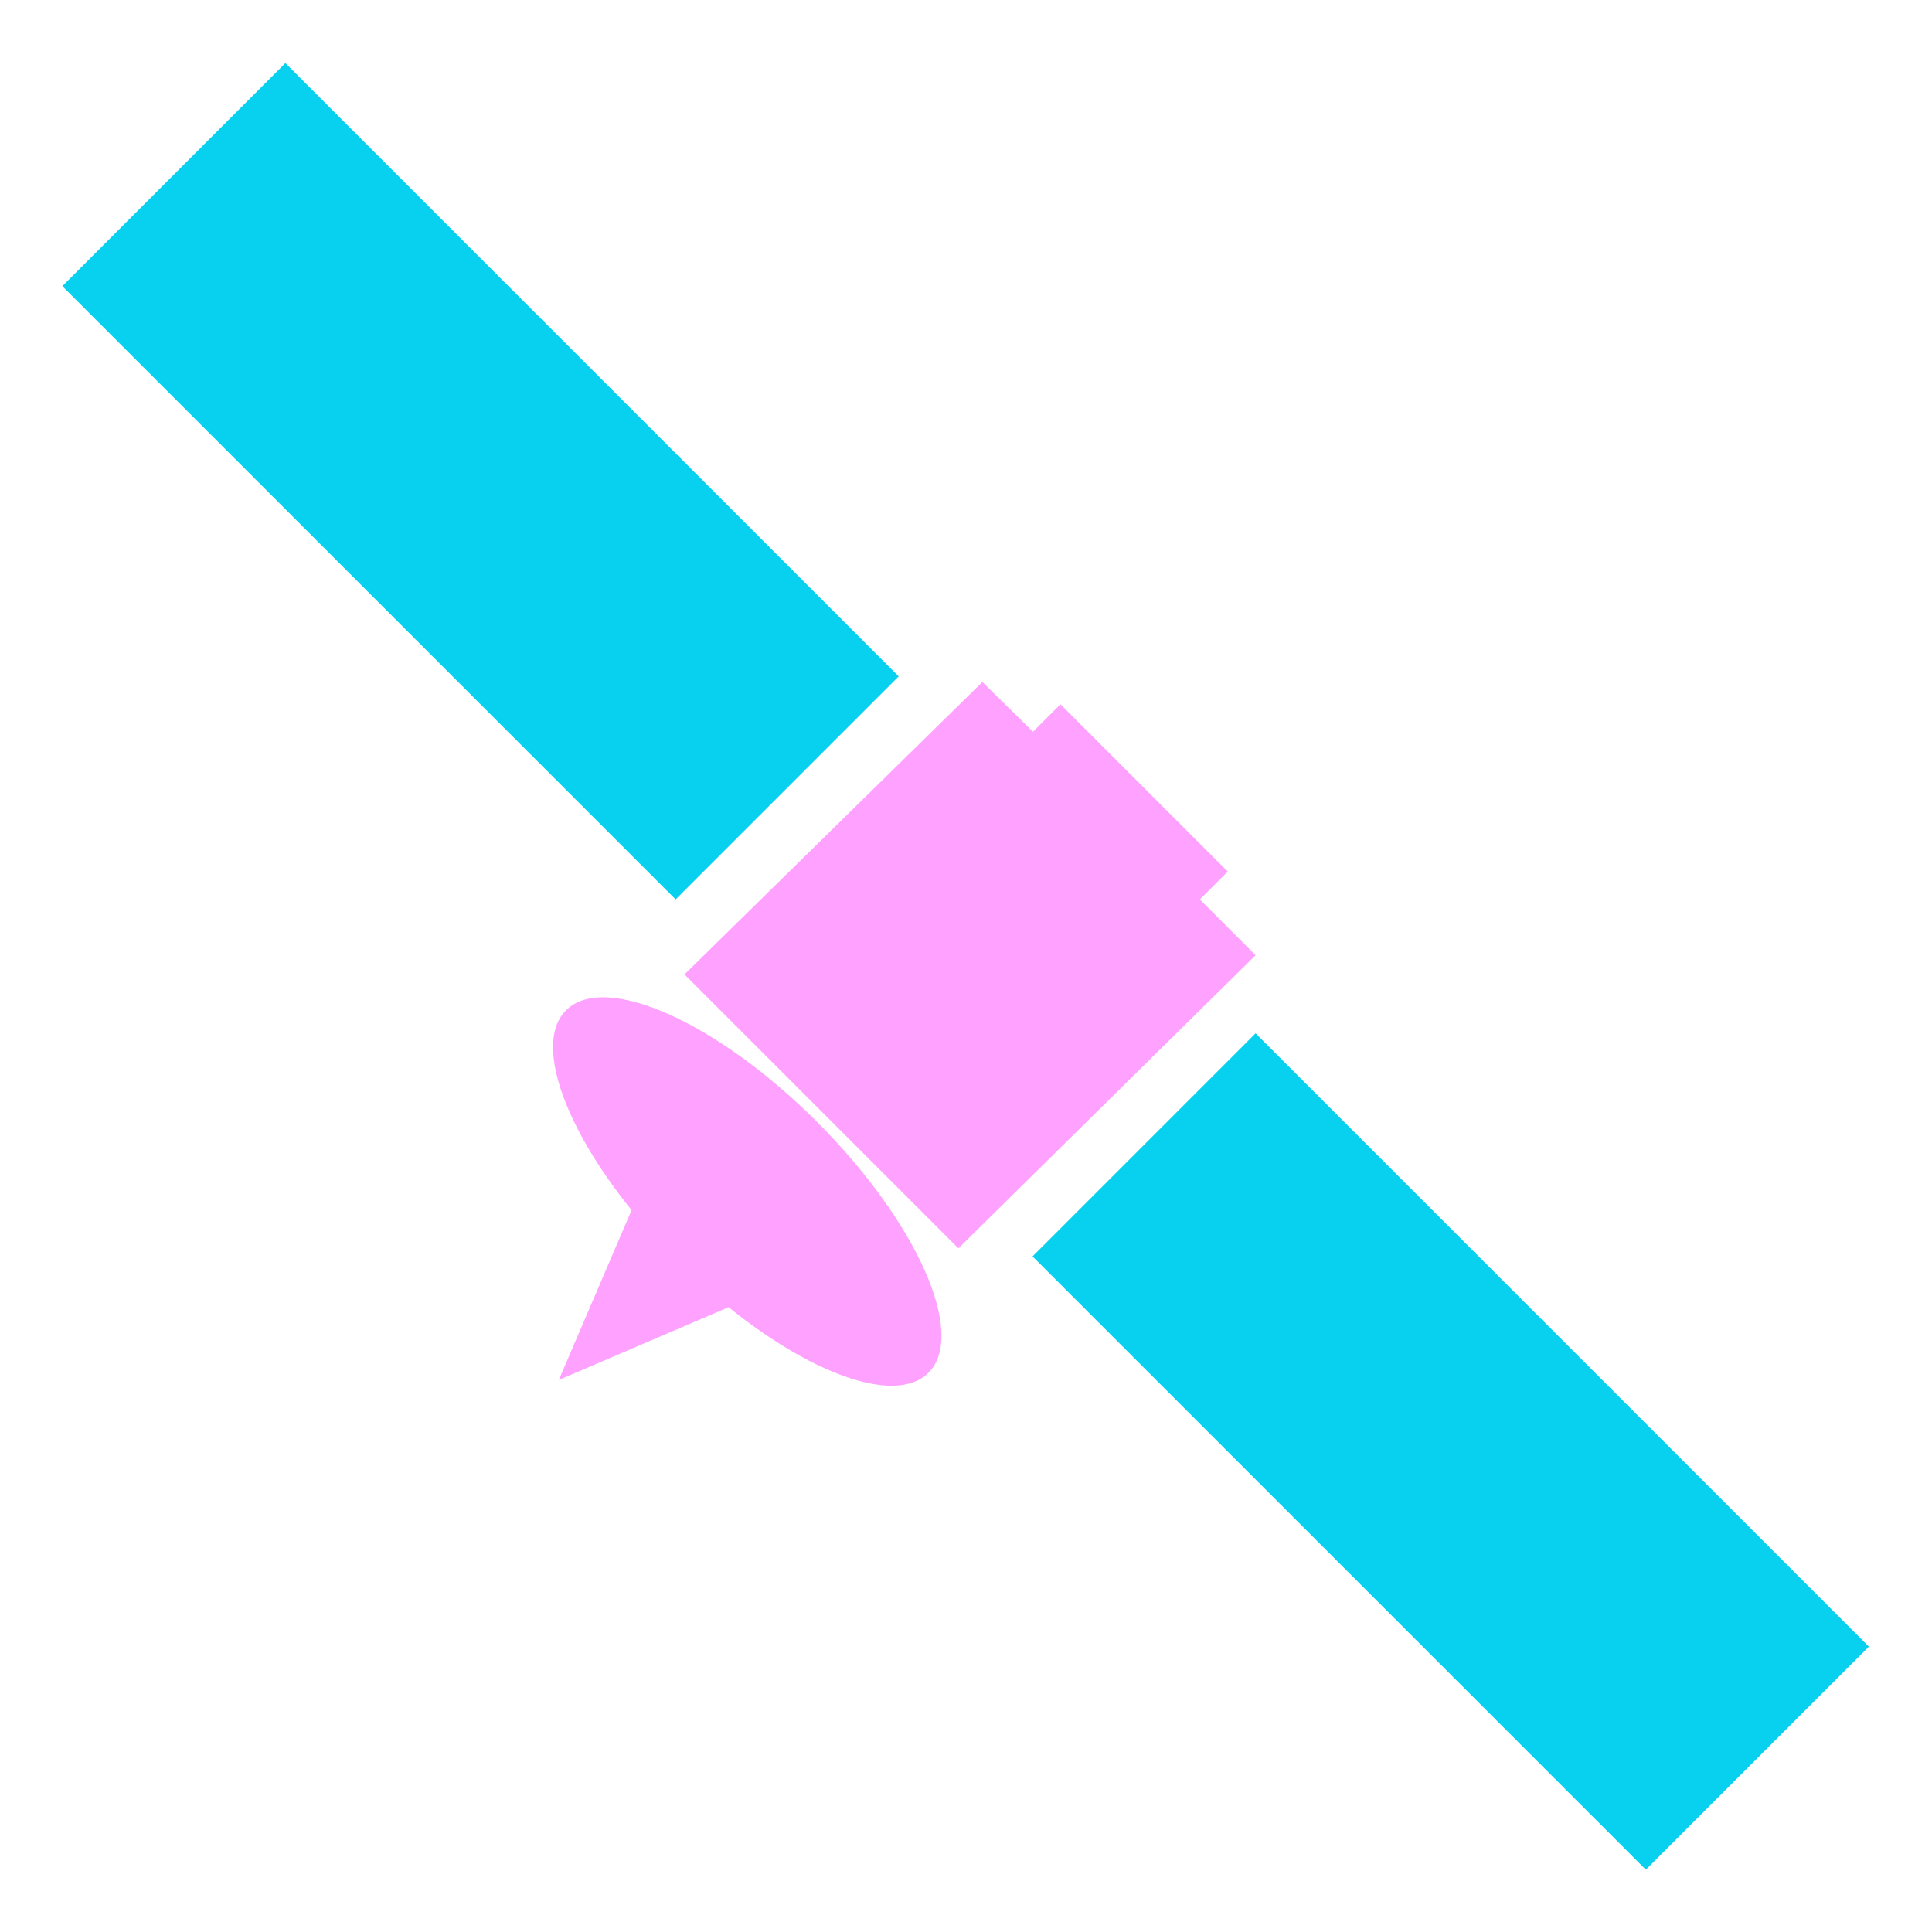
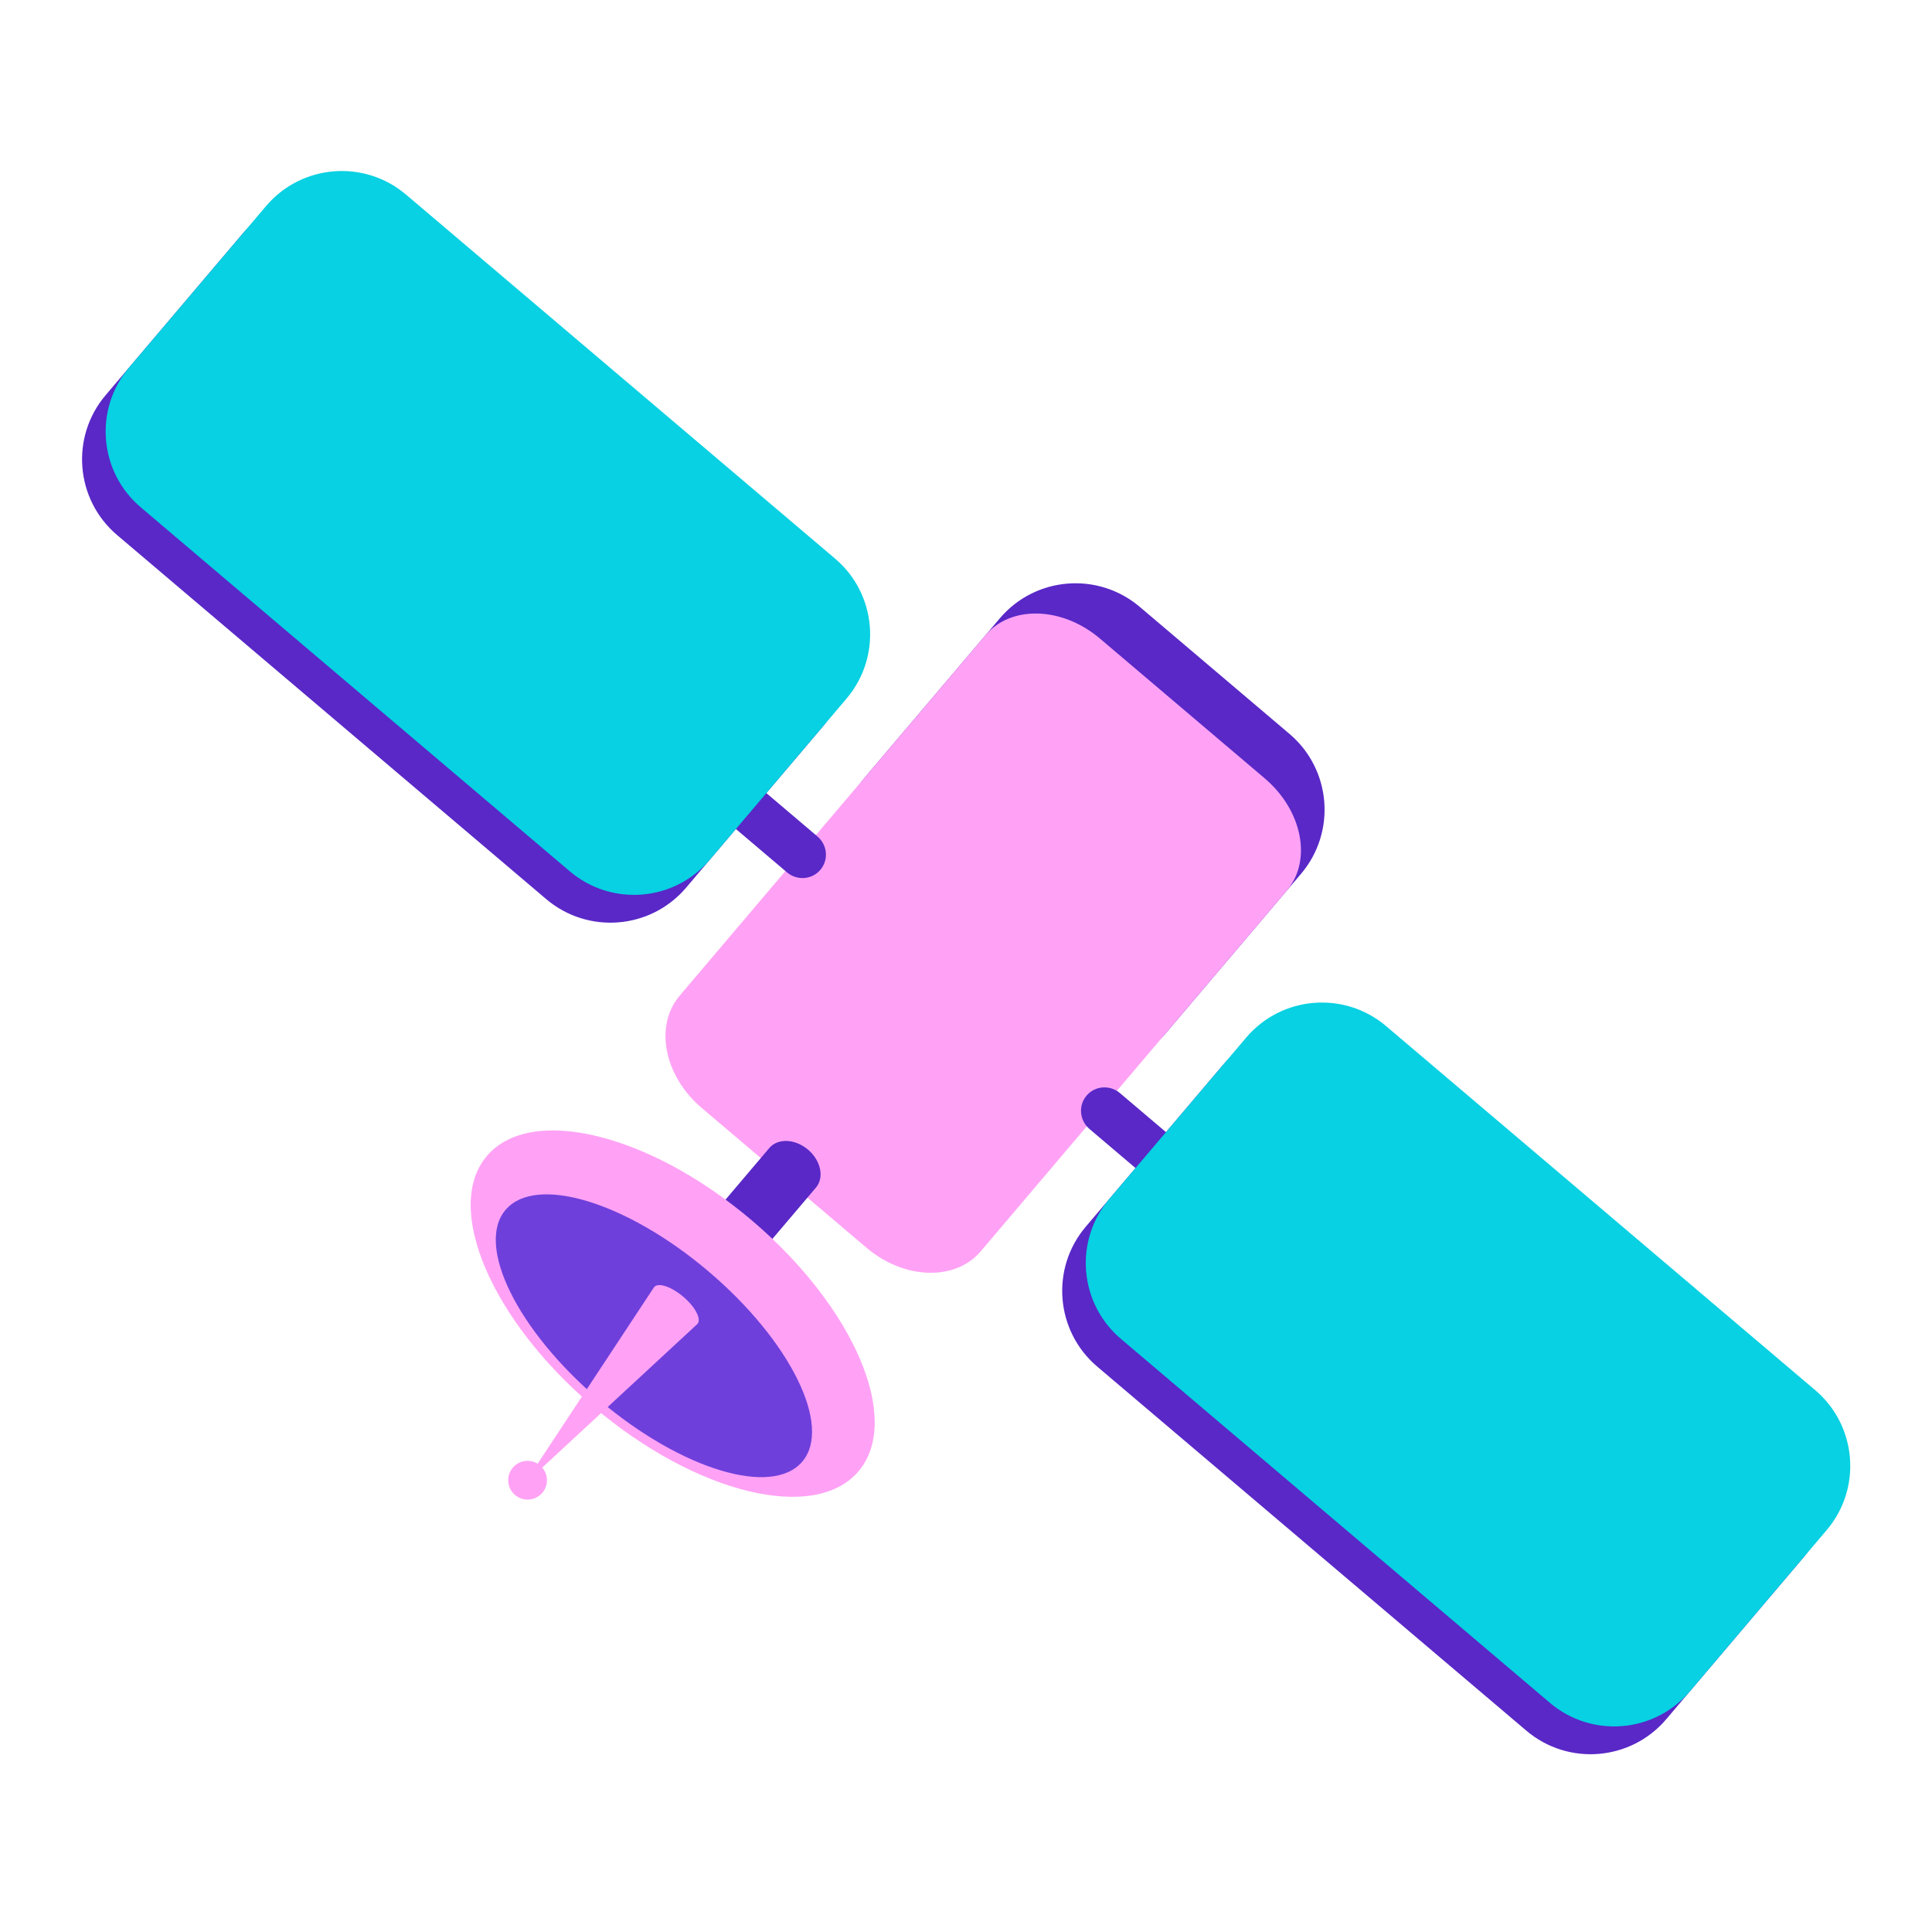
- <svg xmlns="http://www.w3.org/2000/svg" width="410" height="410" viewBox="0 0 108.479 108.479" version="1.1" id="svg4521">
-   <defs id="defs4515" />
-   <g id="layer1" transform="translate(0,-188.5208)">
-     <path d="M 70.5,246.539 104.936,280.975 92.411,293.5 57.975,259.065 Z" id="path6" style="stroke-width:0.265;fill:#07d1ef;fill-opacity:1" />
-     <path d="m 52.133,265.597 c -2.161,2.161 -8.469,-0.642 -14.089,-6.262 -5.62,-5.62 -8.423,-11.927 -6.262,-14.089 2.161,-2.161 8.469,0.642 14.089,6.262 5.62,5.62 8.423,11.927 6.262,14.089 z" id="path22" style="stroke-width:0.265;fill:#ffa2ff;fill-opacity:1" />
-     <path d="m 55.16,226.812 2.841,2.794 1.542,-1.542 9.392,9.392 -1.566,1.566 3.131,3.131 -16.687,16.46 -15.38,-15.38 z" id="path24" style="stroke-width:0.265;fill:#ffa2ff;fill-opacity:1" />
-     <path d="M 16.025,192.061 50.461,226.497 37.936,239.022 3.5,204.587 Z" id="path30" style="stroke-width:0.265;fill:#07d1ef;fill-opacity:1" />
-     <path d="m 36.071,255.047 -4.696,10.956 10.956,-4.696" id="path20" style="stroke-width:0.265;fill:#ffa2ff;fill-opacity:1" />
-   </g>
+ <svg xmlns="http://www.w3.org/2000/svg" version="1.1" id="Layer_1" x="0px" y="0px" width="410px" height="410px" viewBox="0 0 410 410" enable-background="new 0 0 410 410" xml:space="preserve">
+   <path fill="#5928C7" d="M247.462,219.195c-7.53,8.874-20.828,9.965-29.702,2.436l-31.781-26.963  c-8.875-7.529-9.965-20.827-2.436-29.701l28.63-33.746c7.528-8.875,20.826-9.965,29.7-2.436l31.782,26.963  c8.874,7.529,9.966,20.827,2.436,29.701L247.462,219.195z" />
+   <path fill="#FFA2F5" d="M268.397,165.183l-34.977-29.673c-7.993-6.782-18.852-7.113-24.256-0.744l-13.064,15.399l-19.126,22.543  l-32.748,38.601c-5.404,6.368-3.309,17.027,4.685,23.81l34.976,29.673c7.995,6.782,18.852,7.114,24.256,0.744l32.747-38.601  l19.126-22.543l13.065-15.399C278.486,182.624,276.392,171.965,268.397,165.183z" />
+   <path fill="#5928C7" d="M252.351,244.425c2.128,1.806,2.406,4.976,0.621,7.08l0,0c-1.785,2.104-4.958,2.346-7.086,0.54  l-14.682-12.456c-2.129-1.806-2.407-4.976-0.622-7.08l0,0c1.785-2.104,4.957-2.346,7.087-0.54L252.351,244.425z" />
+   <path fill="#5928C7" d="M173.478,177.509c2.128,1.805,2.406,4.976,0.621,7.079l0,0c-1.785,2.104-4.958,2.346-7.086,0.541  l-14.682-12.456c-2.128-1.806-2.406-4.975-0.621-7.079l0,0c1.785-2.104,4.958-2.347,7.086-0.541L173.478,177.509z" />
+   <path fill="#5928C7" d="M160.701,266.707c-1.805,2.128-5.486,1.974-8.219-0.345l0,0c-2.734-2.319-3.485-5.926-1.68-8.053  l12.456-14.683c1.806-2.128,5.486-1.974,8.219,0.346l0,0c2.733,2.318,3.485,5.925,1.68,8.053L160.701,266.707z" />
+   <ellipse transform="matrix(0.7625 0.6469 -0.6469 0.7625 214.2575 -26.1495)" fill="#FFA2F5" cx="142.75" cy="278.788" rx="51.717" ry="25.953" />
+   <ellipse transform="matrix(0.7625 0.6469 -0.6469 0.7625 216.3481 -22.4567)" fill="#6F3FDC" cx="138.765" cy="283.485" rx="41.294" ry="17.912" />
+   <path fill="#FFA2F5" d="M144.996,275.186c-2.542-2.157-5.306-3.073-6.177-2.048v0.001c-0.001,0-0.001,0.001-0.002,0.002  l-24.719,37.479c-1.7-1.039-3.946-0.72-5.274,0.846c-1.469,1.732-1.255,4.325,0.477,5.795c1.731,1.47,4.326,1.257,5.794-0.475  c1.329-1.566,1.277-3.834-0.024-5.341l32.948-30.496c0.001-0.001,0.003-0.001,0.004-0.003l0-0.001  C148.892,279.92,147.537,277.342,144.996,275.186z" />
+   <path fill="#5928C7" d="M259.451,226.098c7.529-8.875,20.827-9.966,29.701-2.438l91.055,77.251  c8.874,7.529,9.965,20.828,2.436,29.701l-29.031,34.221c-7.529,8.874-20.827,9.965-29.701,2.437l-91.056-77.251  c-8.874-7.529-9.965-20.827-2.436-29.701L259.451,226.098z" />
+   <path fill="#07D1E2" d="M264.457,220.197c7.529-8.875,20.827-9.965,29.701-2.438l91.055,77.252  c8.874,7.529,9.965,20.826,2.436,29.701l-29.032,34.22c-7.528,8.874-20.827,9.965-29.7,2.437l-91.056-77.251  c-8.873-7.529-9.965-20.827-2.436-29.701L264.457,220.197z" />
+   <path fill="#5928C7" d="M51.453,49.632c7.529-8.875,20.827-9.965,29.701-2.436l91.055,77.25c8.875,7.529,9.965,20.827,2.436,29.701  l-29.032,34.22c-7.529,8.874-20.827,9.964-29.701,2.436l-91.055-77.25c-8.874-7.529-9.965-20.827-2.436-29.701L51.453,49.632z" />
+   <path fill="#07D1E2" d="M56.459,43.732c7.529-8.875,20.827-9.965,29.701-2.437l91.055,77.251c8.875,7.529,9.965,20.826,2.436,29.701  l-29.032,34.22c-7.529,8.875-20.827,9.965-29.701,2.436l-91.055-77.25c-8.875-7.529-9.965-20.827-2.436-29.701L56.459,43.732z" />
</svg>
